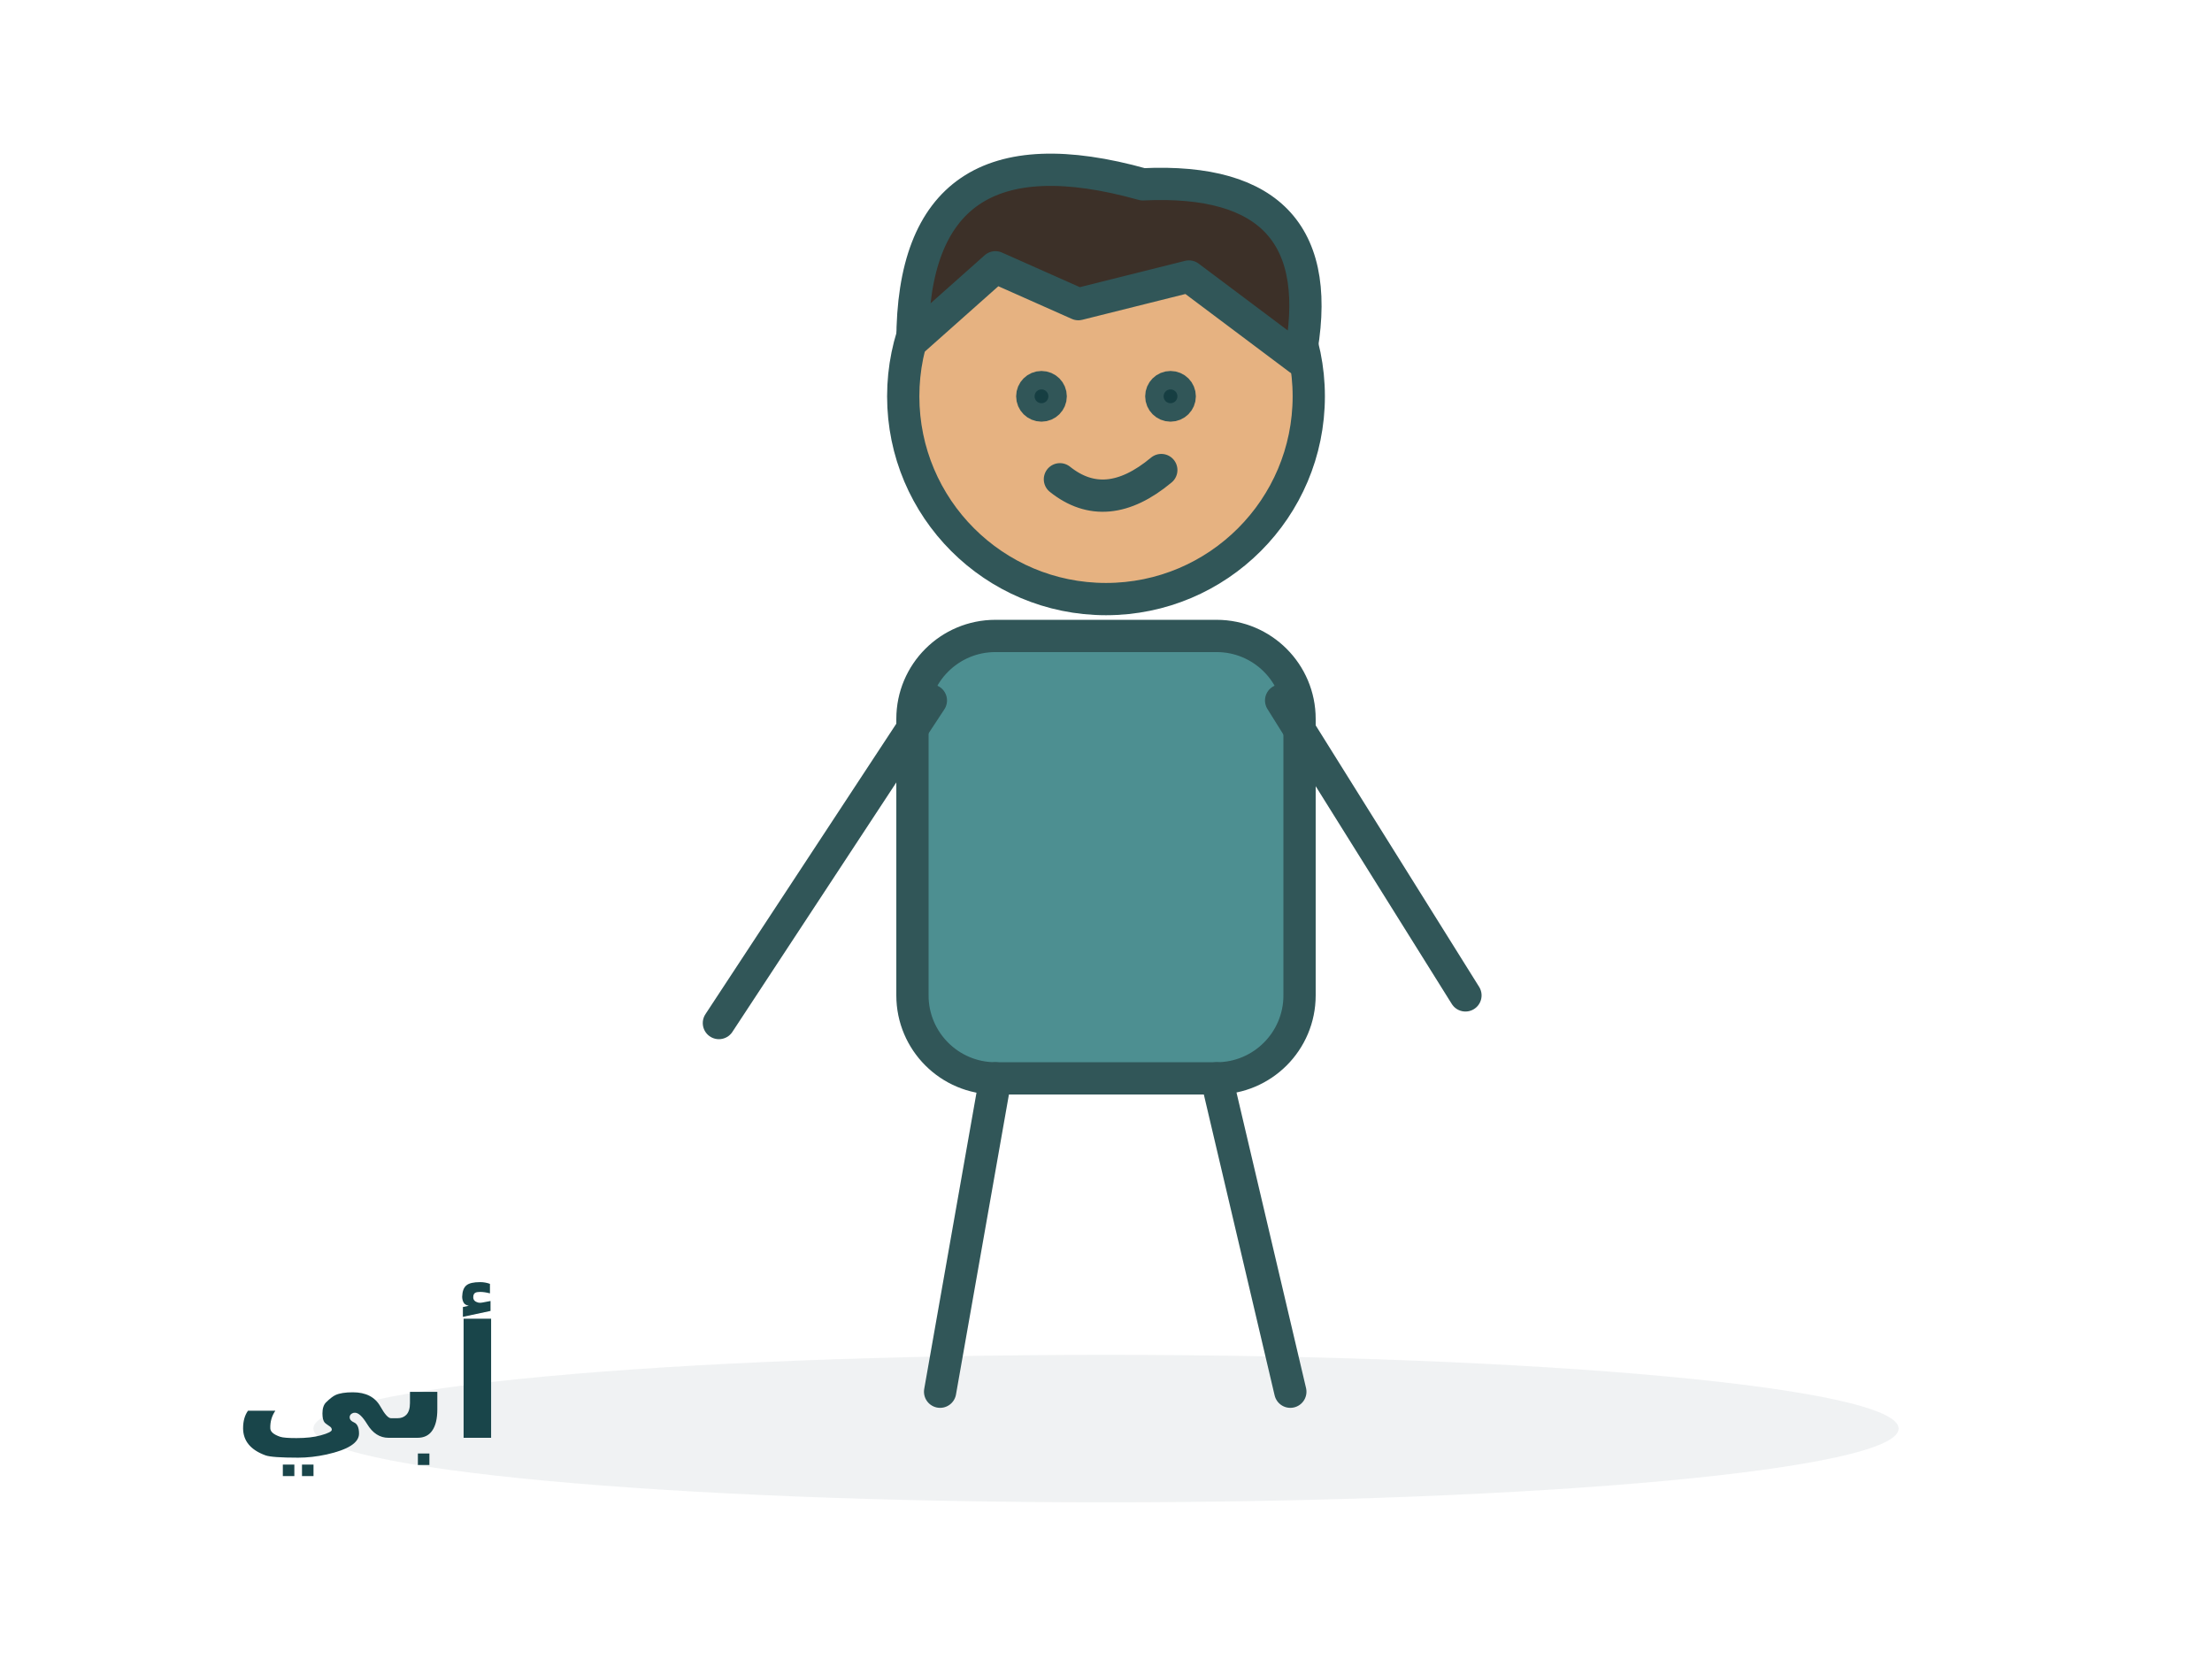
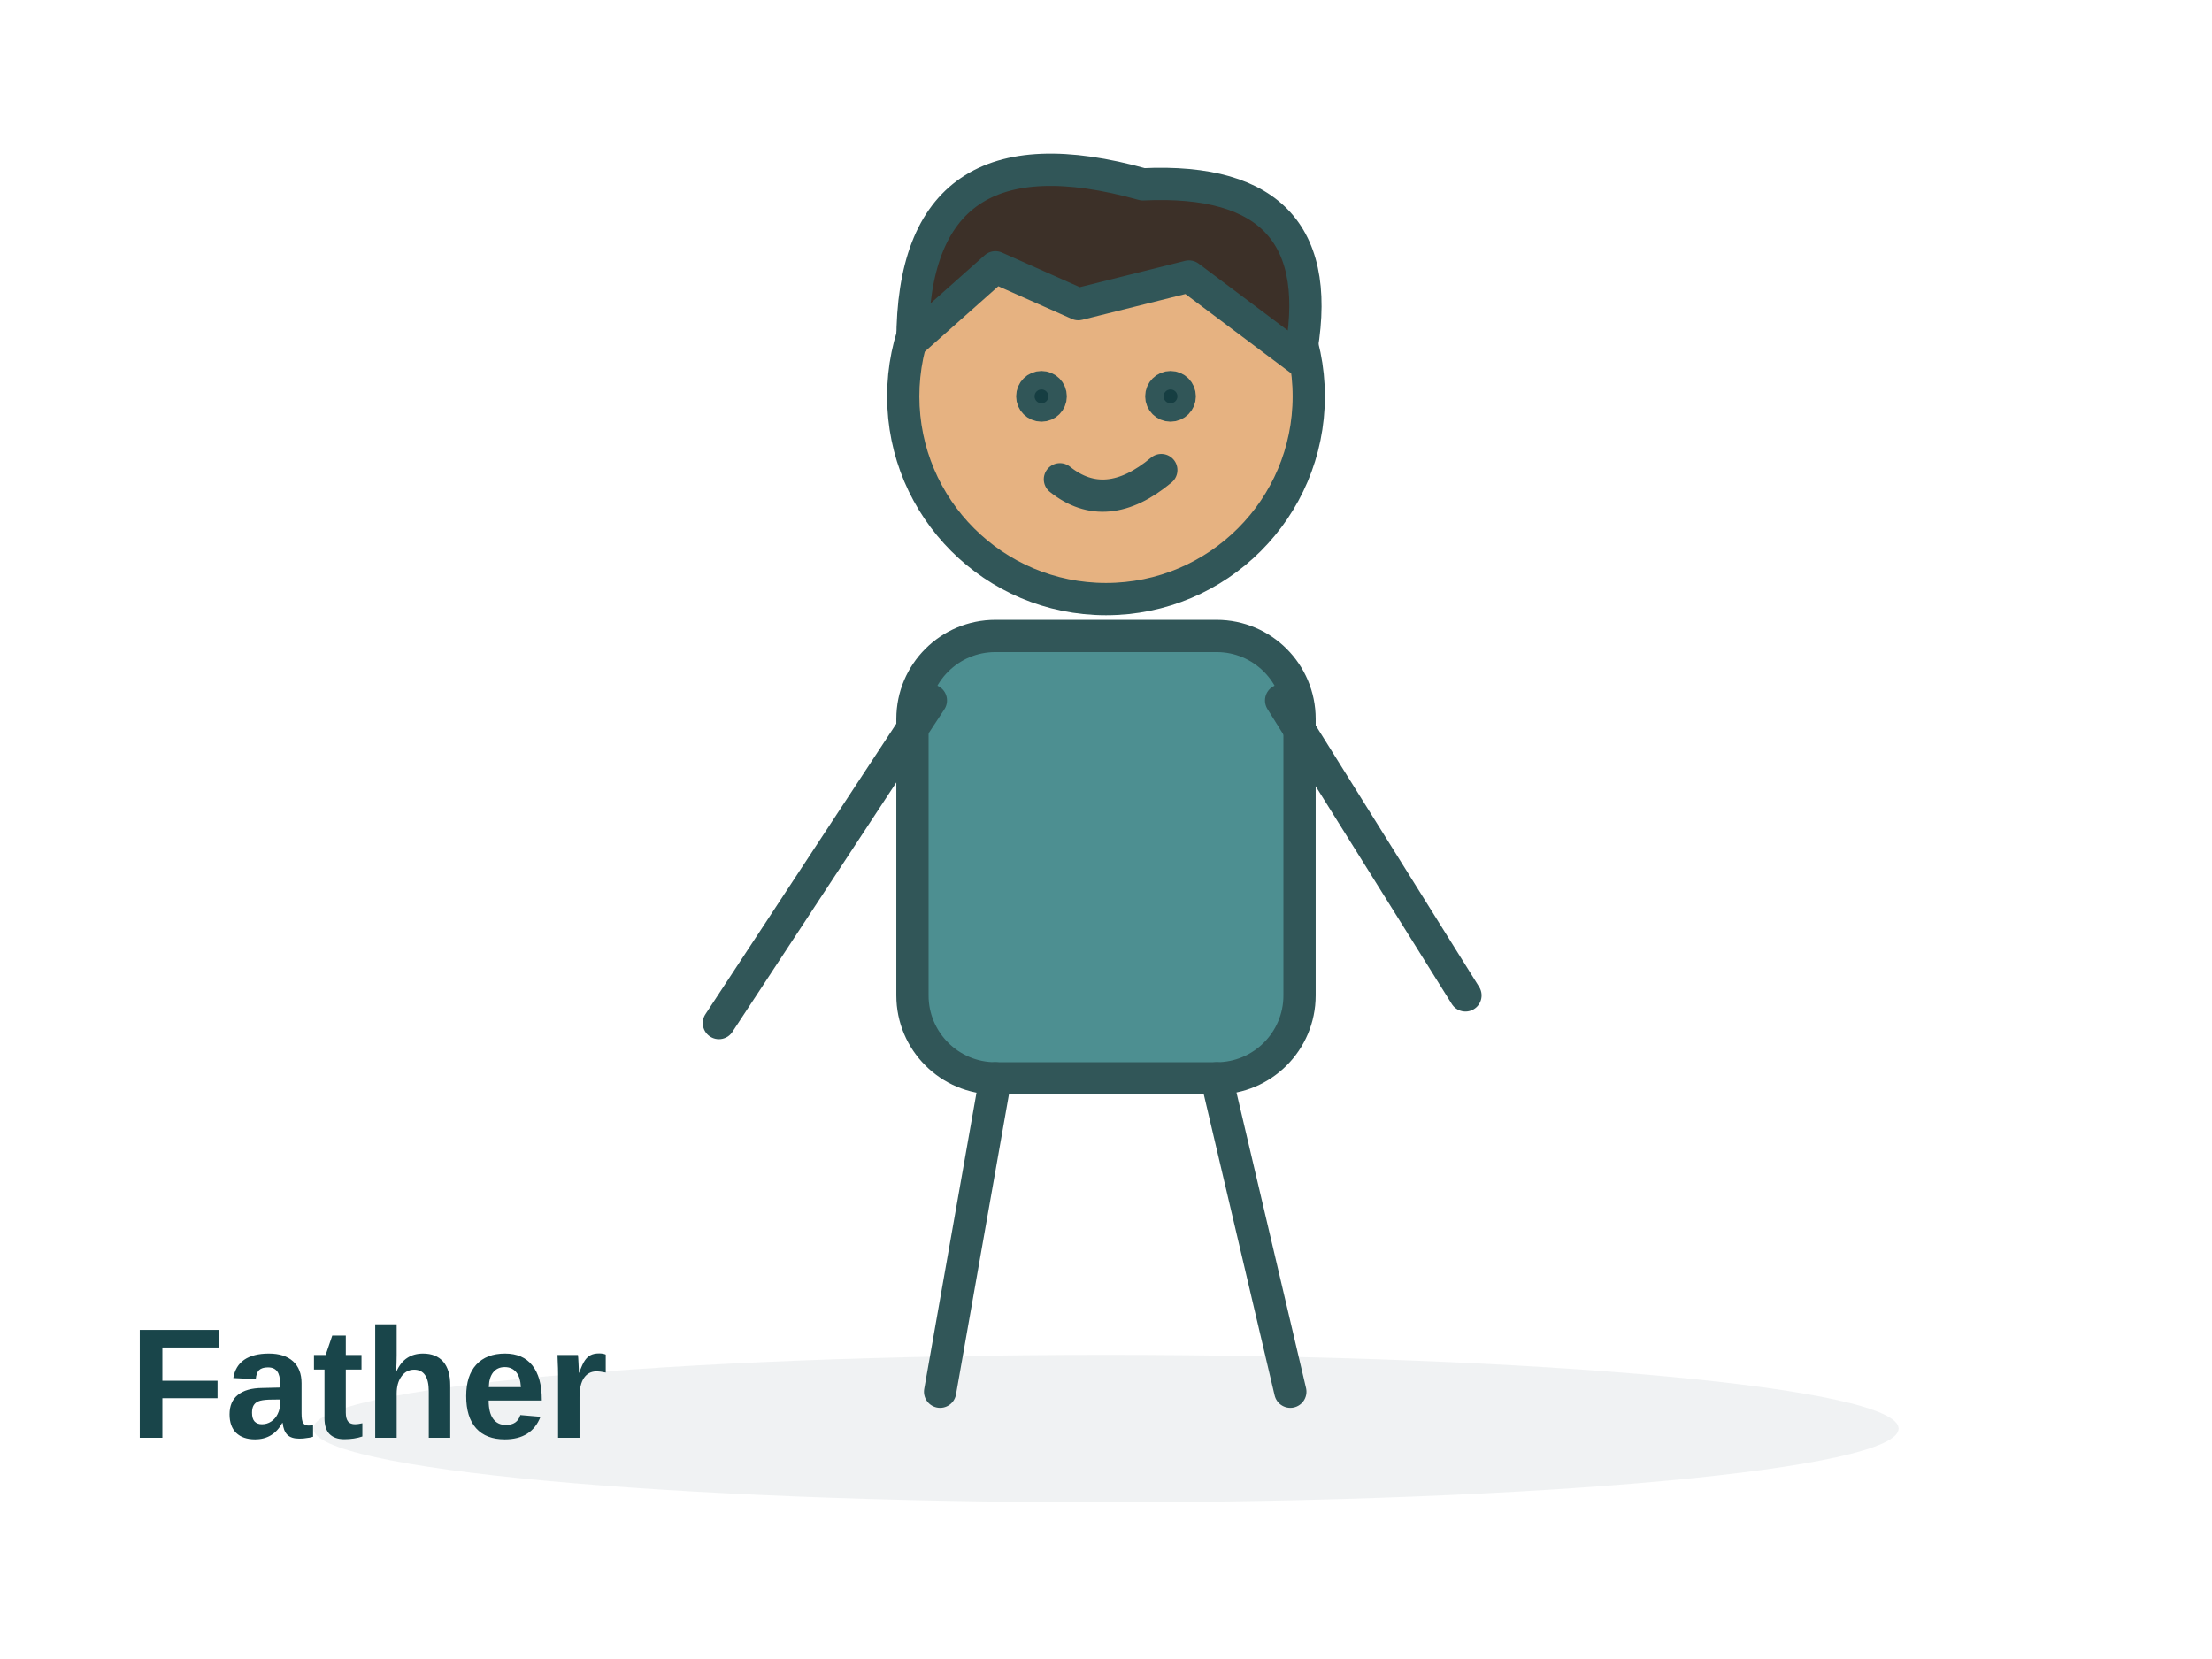
<svg xmlns="http://www.w3.org/2000/svg" viewBox="0 0 240 180">
  <ellipse cx="120" cy="155" rx="86" ry="8" fill="#163e4210" />
  <g stroke="#315658" stroke-width="3.5" stroke-linecap="round" stroke-linejoin="round">
    <circle cx="120" cy="43" r="22" fill="#e6b281" />
    <path d="M99 37Q99 13 124 20Q145 19 141 39L129 30L117 33L108 29Z" fill="#3c3028" />
    <circle cx="113" cy="43" r="1" fill="#163e42" />
    <circle cx="127" cy="43" r="1" fill="#163e42" />
    <path d="M115 52Q120 56 126 51" fill="none" />
    <rect x="99" y="69" width="42" height="48" rx="9" fill="#4d8f91" />
    <path d="M108 117L102 151" fill="none" />
    <path d="M132 117L140 151" fill="none" />
    <path d="M101 76L78 111" fill="none" />
    <path d="M139 76L159 108" fill="none" />
-     <text x="40" y="156" text-anchor="middle" stroke="none" fill="#19454a" font-family="Arial,sans-serif" font-size="17" font-weight="bold">أبي</text>
+     <text x="40" y="156" text-anchor="middle" stroke="none" fill="#19454a" font-family="Arial,sans-serif" font-size="17" font-weight="bold">Father</text>
  </g>
</svg>
